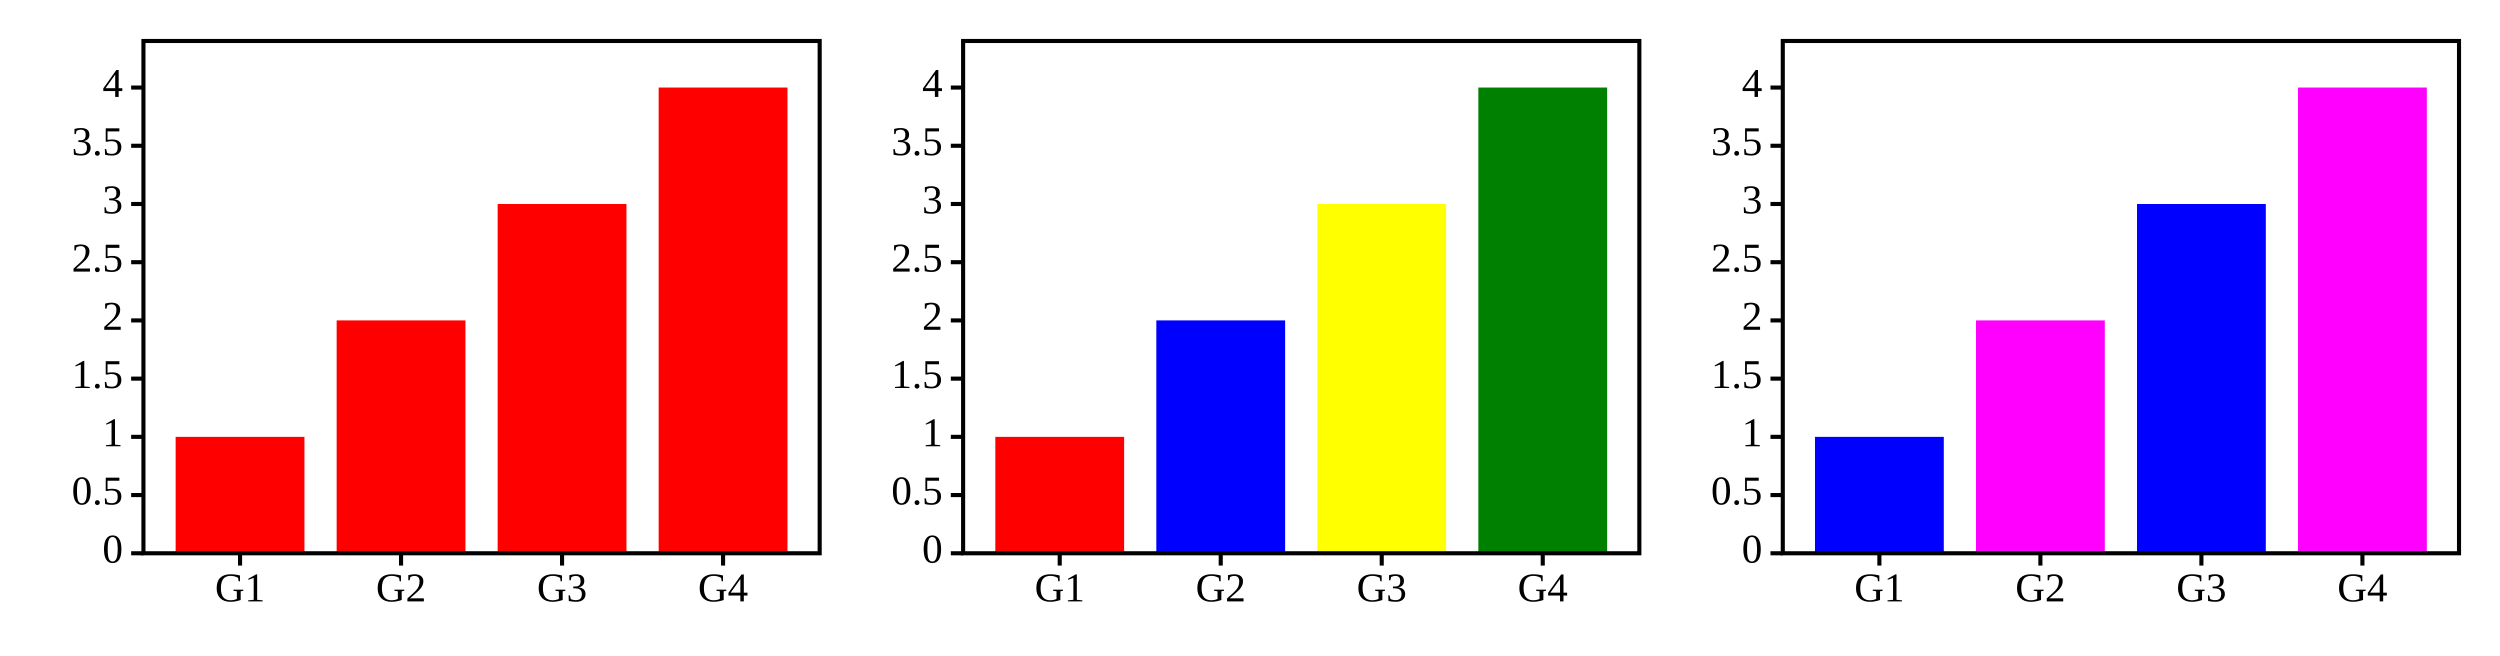
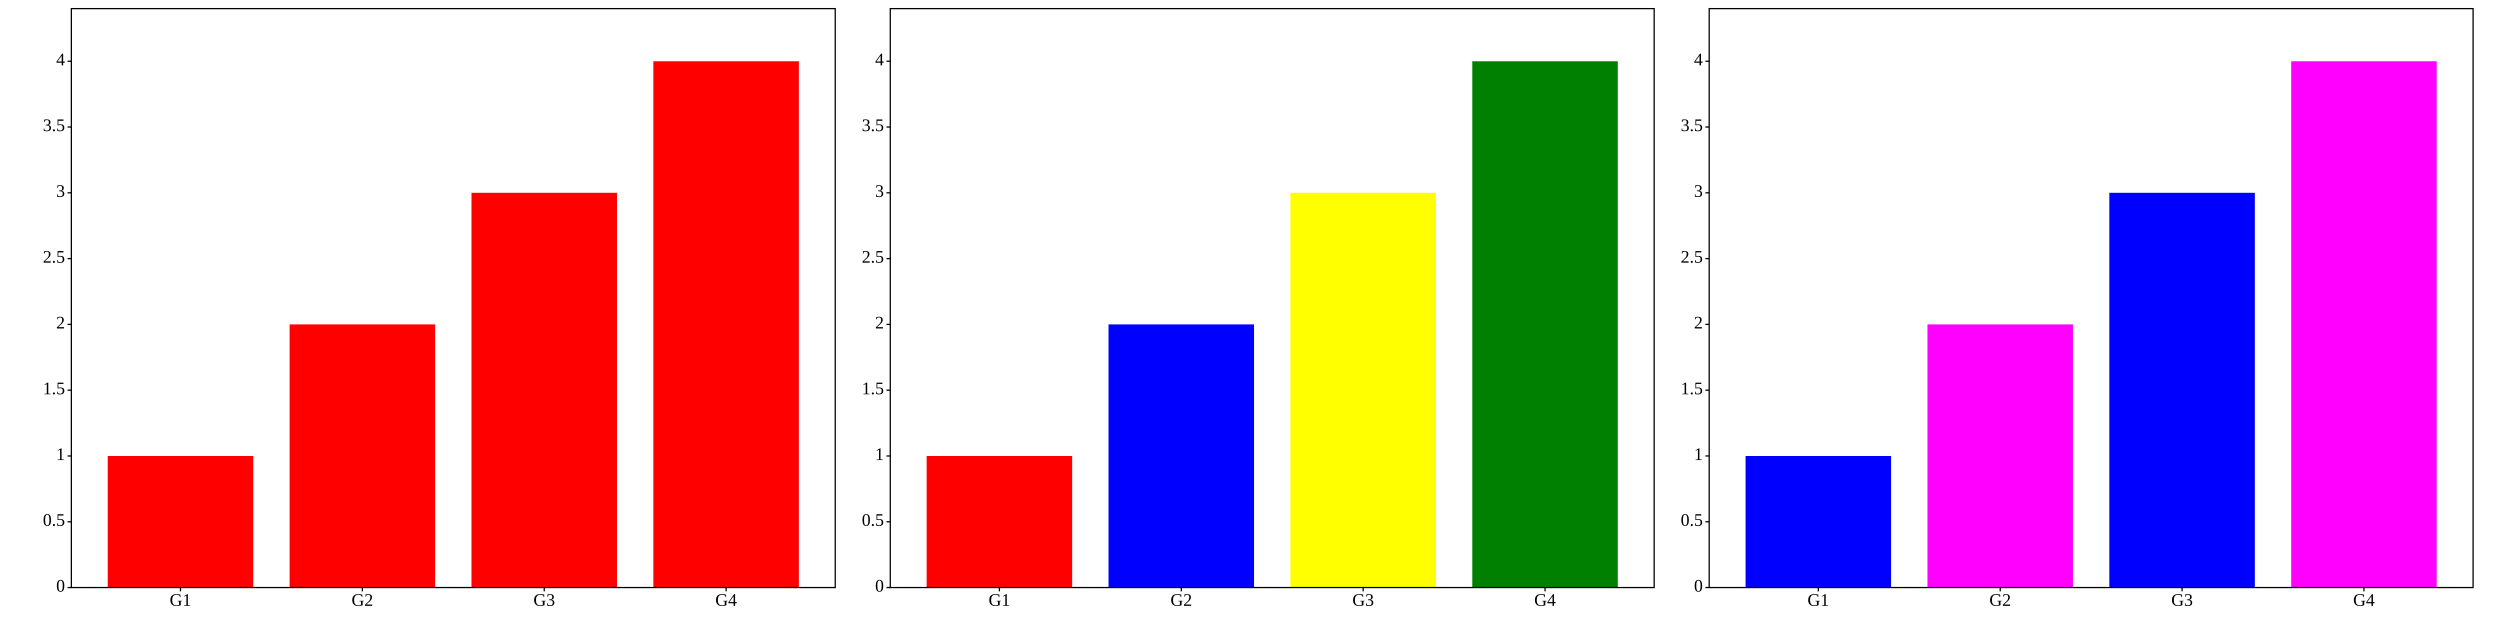
- <svg xmlns="http://www.w3.org/2000/svg" viewBox="0 0 610 160" height="100%" width="100%" id="id0000000346">
-   <g id="id0000000347">
-     <g id="id0000000348">
-       <g id="id0000000349">
-         <g id="id0000000350">
-           <g clip-path="url(#id0000000350clipper)" style="pointer-events: all; " vector-effect="non-scaling-stroke" fill="none" class="area" id="id0000000351">
-             <g id="id0000000363">
-               <polygon points="42.857,135 42.857,106.591 74.286,106.591 74.286,135 " fill="#FF0000" stroke-width="0" id="id0000000364" fill-opacity="1" class="rectangle" />
-               <polygon points="82.143,135 82.143,78.182 113.571,78.182 113.571,135 " fill="#FF0000" stroke-width="0" id="id0000000365" fill-opacity="1" class="rectangle" />
-               <polygon points="121.429,135 121.429,49.773 152.857,49.773 152.857,135 " fill="#FF0000" stroke-width="0" id="id0000000366" fill-opacity="1" class="rectangle" />
-               <polygon points="160.714,135 160.714,21.364 192.143,21.364 192.143,135 " fill="#FF0000" stroke-width="0" id="id0000000367" fill-opacity="1" class="rectangle" />
-             </g>
+ <svg xmlns="http://www.w3.org/2000/svg" viewBox="0 0 1973.46 491.6" height="100%" width="100%" id="id0000000340">
+   <g id="id0000000341">
+     <g id="id0000000342">
+       <g id="id0000000343">
+         <clipPath id="id0000000343clipper">
+           <polygon points="56.328,6.8 56.328,463.8 659.328,463.8 659.328,6.8 " id="id0000000357" class="rectangle" />
+         </clipPath>
+         <g clip-path="url(#id0000000343clipper)" id="id0000000345">
+           <g id="id0000000346">
+             <polygon points="85.042,463.8 85.042,359.936 199.899,359.936 199.899,463.8 " fill="#FF0000" stroke-width="0" id="id0000000358" fill-opacity="1" class="rectangle" />
+             <polygon points="228.614,463.8 228.614,256.073 343.471,256.073 343.471,463.8 " fill="#FF0000" stroke-width="0" id="id0000000359" fill-opacity="1" class="rectangle" />
+             <polygon points="372.185,463.8 372.185,152.209 487.042,152.209 487.042,463.8 " fill="#FF0000" stroke-width="0" id="id0000000360" fill-opacity="1" class="rectangle" />
+             <polygon points="515.757,463.8 515.757,48.346 630.614,48.346 630.614,463.8 " fill="#FF0000" stroke-width="0" id="id0000000361" fill-opacity="1" class="rectangle" />
          </g>
-           <clipPath id="id0000000350clipper">
-             <polygon points="35,10 35,135 200,135 200,10 " id="id0000000368" class="rectangle" />
-           </clipPath>
-           <polyline points="58.571,135 58.571,138 " fill="none" stroke-width="1" stroke="black" id="id0000000369" class="line" />
-           <text id="id0000000370" transform="matrix(1 0 0 1 35 10)" x="23.571" y="130" dominant-baseline="hanging" text-anchor="middle" font-size="10px">
+         </g>
+         <polygon points="56.328,6.8 56.328,463.8 659.328,463.8 659.328,6.8 " stroke="black" stroke-width="1" fill="none" id="id0000000362" pointer-events="none" class="rectangle" />
+         <polyline points="142.471,463.8 142.471,466.8 " fill="none" stroke-width="1" stroke="black" id="id0000000363" class="line" />
+         <text id="id0000000364" transform="matrix(1 0 0 1 56.328 6.8)" x="86.143" y="462" dominant-baseline="hanging" text-anchor="middle" font-size="14px">
G1
</text>
-           <polyline points="97.857,135 97.857,138 " fill="none" stroke-width="1" stroke="black" id="id0000000371" class="line" />
-           <text id="id0000000372" transform="matrix(1 0 0 1 35 10)" x="62.857" y="130" dominant-baseline="hanging" text-anchor="middle" font-size="10px">
+         <polyline points="286.042,463.8 286.042,466.8 " fill="none" stroke-width="1" stroke="black" id="id0000000365" class="line" />
+         <text id="id0000000366" transform="matrix(1 0 0 1 56.328 6.8)" x="229.714" y="462" dominant-baseline="hanging" text-anchor="middle" font-size="14px">
G2
</text>
-           <polyline points="137.143,135 137.143,138 " fill="none" stroke-width="1" stroke="black" id="id0000000373" class="line" />
-           <text id="id0000000374" transform="matrix(1 0 0 1 35 10)" x="102.143" y="130" dominant-baseline="hanging" text-anchor="middle" font-size="10px">
+         <polyline points="429.614,463.8 429.614,466.8 " fill="none" stroke-width="1" stroke="black" id="id0000000367" class="line" />
+         <text id="id0000000368" transform="matrix(1 0 0 1 56.328 6.8)" x="373.286" y="462" dominant-baseline="hanging" text-anchor="middle" font-size="14px">
G3
</text>
-           <polyline points="176.429,135 176.429,138 " fill="none" stroke-width="1" stroke="black" id="id0000000375" class="line" />
-           <text id="id0000000376" transform="matrix(1 0 0 1 35 10)" x="141.429" y="130" dominant-baseline="hanging" text-anchor="middle" font-size="10px">
+         <polyline points="573.185,463.8 573.185,466.8 " fill="none" stroke-width="1" stroke="black" id="id0000000369" class="line" />
+         <text id="id0000000370" transform="matrix(1 0 0 1 56.328 6.8)" x="516.857" y="462" dominant-baseline="hanging" text-anchor="middle" font-size="14px">
G4
</text>
-           <polyline points="32,135 35,135 " fill="none" stroke-width="1" stroke="black" id="id0000000377" class="line" />
-           <text id="id0000000378" transform="matrix(1 0 0 1 35 10)" x="-5" y="125" dominant-baseline="middle" text-anchor="end" font-size="10px">
+         <polyline points="53.328,463.8 56.328,463.8 " fill="none" stroke-width="1" stroke="black" id="id0000000371" class="line" />
+         <text id="id0000000372" transform="matrix(1 0 0 1 56.328 6.8)" x="-5" y="457" dominant-baseline="middle" text-anchor="end" font-size="14px">
0
</text>
-           <polyline points="32,120.795 35,120.795 " fill="none" stroke-width="1" stroke="black" id="id0000000379" class="line" />
-           <text id="id0000000380" transform="matrix(1 0 0 1 35 10)" x="-5" y="110.795" dominant-baseline="middle" text-anchor="end" font-size="10px">
+         <polyline points="53.328,411.868 56.328,411.868 " fill="none" stroke-width="1" stroke="black" id="id0000000373" class="line" />
+         <text id="id0000000374" transform="matrix(1 0 0 1 56.328 6.8)" x="-5" y="405.068" dominant-baseline="middle" text-anchor="end" font-size="14px">
0.5
</text>
-           <polyline points="32,106.591 35,106.591 " fill="none" stroke-width="1" stroke="black" id="id0000000381" class="line" />
-           <text id="id0000000382" transform="matrix(1 0 0 1 35 10)" x="-5" y="96.591" dominant-baseline="middle" text-anchor="end" font-size="10px">
+         <polyline points="53.328,359.936 56.328,359.936 " fill="none" stroke-width="1" stroke="black" id="id0000000375" class="line" />
+         <text id="id0000000376" transform="matrix(1 0 0 1 56.328 6.8)" x="-5" y="353.136" dominant-baseline="middle" text-anchor="end" font-size="14px">
1
</text>
-           <polyline points="32,92.386 35,92.386 " fill="none" stroke-width="1" stroke="black" id="id0000000383" class="line" />
-           <text id="id0000000384" transform="matrix(1 0 0 1 35 10)" x="-5" y="82.386" dominant-baseline="middle" text-anchor="end" font-size="10px">
+         <polyline points="53.328,308.005 56.328,308.005 " fill="none" stroke-width="1" stroke="black" id="id0000000377" class="line" />
+         <text id="id0000000378" transform="matrix(1 0 0 1 56.328 6.8)" x="-5" y="301.205" dominant-baseline="middle" text-anchor="end" font-size="14px">
1.5
</text>
-           <polyline points="32,78.182 35,78.182 " fill="none" stroke-width="1" stroke="black" id="id0000000385" class="line" />
-           <text id="id0000000386" transform="matrix(1 0 0 1 35 10)" x="-5" y="68.182" dominant-baseline="middle" text-anchor="end" font-size="10px">
+         <polyline points="53.328,256.073 56.328,256.073 " fill="none" stroke-width="1" stroke="black" id="id0000000379" class="line" />
+         <text id="id0000000380" transform="matrix(1 0 0 1 56.328 6.8)" x="-5" y="249.273" dominant-baseline="middle" text-anchor="end" font-size="14px">
2
</text>
-           <polyline points="32,63.977 35,63.977 " fill="none" stroke-width="1" stroke="black" id="id0000000387" class="line" />
-           <text id="id0000000388" transform="matrix(1 0 0 1 35 10)" x="-5" y="53.977" dominant-baseline="middle" text-anchor="end" font-size="10px">
+         <polyline points="53.328,204.141 56.328,204.141 " fill="none" stroke-width="1" stroke="black" id="id0000000381" class="line" />
+         <text id="id0000000382" transform="matrix(1 0 0 1 56.328 6.8)" x="-5" y="197.341" dominant-baseline="middle" text-anchor="end" font-size="14px">
2.5
</text>
-           <polyline points="32,49.773 35,49.773 " fill="none" stroke-width="1" stroke="black" id="id0000000389" class="line" />
-           <text id="id0000000390" transform="matrix(1 0 0 1 35 10)" x="-5" y="39.773" dominant-baseline="middle" text-anchor="end" font-size="10px">
+         <polyline points="53.328,152.209 56.328,152.209 " fill="none" stroke-width="1" stroke="black" id="id0000000383" class="line" />
+         <text id="id0000000384" transform="matrix(1 0 0 1 56.328 6.8)" x="-5" y="145.409" dominant-baseline="middle" text-anchor="end" font-size="14px">
3
</text>
-           <polyline points="32,35.568 35,35.568 " fill="none" stroke-width="1" stroke="black" id="id0000000391" class="line" />
-           <text id="id0000000392" transform="matrix(1 0 0 1 35 10)" x="-5" y="25.568" dominant-baseline="middle" text-anchor="end" font-size="10px">
+         <polyline points="53.328,100.277 56.328,100.277 " fill="none" stroke-width="1" stroke="black" id="id0000000385" class="line" />
+         <text id="id0000000386" transform="matrix(1 0 0 1 56.328 6.8)" x="-5" y="93.477" dominant-baseline="middle" text-anchor="end" font-size="14px">
3.5
</text>
-           <polyline points="32,21.364 35,21.364 " fill="none" stroke-width="1" stroke="black" id="id0000000393" class="line" />
-           <text id="id0000000394" transform="matrix(1 0 0 1 35 10)" x="-5" y="11.364" dominant-baseline="middle" text-anchor="end" font-size="10px">
+         <polyline points="53.328,48.346 56.328,48.346 " fill="none" stroke-width="1" stroke="black" id="id0000000387" class="line" />
+         <text id="id0000000388" transform="matrix(1 0 0 1 56.328 6.8)" x="-5" y="41.545" dominant-baseline="middle" text-anchor="end" font-size="14px">
4
</text>
-           <polygon points="35,10 35,135 200,135 200,10 " stroke="black" stroke-width="1" fill="none" id="id0000000395" pointer-events="none" class="border" />
-         </g>
      </g>
    </g>
-     <g id="id0000000353">
-       <g id="id0000000354">
-         <g id="id0000000355">
-           <g clip-path="url(#id0000000355clipper)" style="pointer-events: all; " vector-effect="non-scaling-stroke" fill="none" class="area" id="id0000000356">
-             <g id="id0000000396">
-               <polygon points="242.857,135 242.857,106.591 274.286,106.591 274.286,135 " fill="red" stroke-width="0" id="id0000000397" fill-opacity="1" class="rectangle" />
-               <polygon points="282.143,135 282.143,78.182 313.571,78.182 313.571,135 " fill="blue" stroke-width="0" id="id0000000398" fill-opacity="1" class="rectangle" />
-               <polygon points="321.429,135 321.429,49.773 352.857,49.773 352.857,135 " fill="yellow" stroke-width="0" id="id0000000399" fill-opacity="1" class="rectangle" />
-               <polygon points="360.714,135 360.714,21.364 392.143,21.364 392.143,135 " fill="green" stroke-width="0" id="id0000000400" fill-opacity="1" class="rectangle" />
-             </g>
+     <g id="id0000000347">
+       <g id="id0000000348">
+         <clipPath id="id0000000348clipper">
+           <polygon points="702.771,6.8 702.771,463.8 1305.77,463.8 1305.77,6.8 " id="id0000000389" class="rectangle" />
+         </clipPath>
+         <g clip-path="url(#id0000000348clipper)" id="id0000000350">
+           <g id="id0000000351">
+             <polygon points="731.485,463.8 731.485,359.936 846.342,359.936 846.342,463.8 " fill="red" stroke-width="0" id="id0000000390" fill-opacity="1" class="rectangle" />
+             <polygon points="875.056,463.8 875.056,256.073 989.914,256.073 989.914,463.8 " fill="blue" stroke-width="0" id="id0000000391" fill-opacity="1" class="rectangle" />
+             <polygon points="1018.63,463.8 1018.63,152.209 1133.49,152.209 1133.49,463.8 " fill="yellow" stroke-width="0" id="id0000000392" fill-opacity="1" class="rectangle" />
+             <polygon points="1162.2,463.8 1162.2,48.346 1277.06,48.346 1277.06,463.8 " fill="green" stroke-width="0" id="id0000000393" fill-opacity="1" class="rectangle" />
          </g>
-           <clipPath id="id0000000355clipper">
-             <polygon points="235,10 235,135 400,135 400,10 " id="id0000000401" class="rectangle" />
-           </clipPath>
-           <polyline points="258.571,135 258.571,138 " fill="none" stroke-width="1" stroke="black" id="id0000000402" class="line" />
-           <text id="id0000000403" transform="matrix(1 0 0 1 235 10)" x="23.571" y="130" dominant-baseline="hanging" text-anchor="middle" font-size="10px">
+         </g>
+         <polygon points="702.771,6.8 702.771,463.8 1305.77,463.8 1305.77,6.8 " stroke="black" stroke-width="1" fill="none" id="id0000000394" pointer-events="none" class="rectangle" />
+         <polyline points="788.914,463.8 788.914,466.8 " fill="none" stroke-width="1" stroke="black" id="id0000000395" class="line" />
+         <text id="id0000000396" transform="matrix(1 0 0 1 702.771 6.8)" x="86.143" y="462" dominant-baseline="hanging" text-anchor="middle" font-size="14px">
G1
</text>
-           <polyline points="297.857,135 297.857,138 " fill="none" stroke-width="1" stroke="black" id="id0000000404" class="line" />
-           <text id="id0000000405" transform="matrix(1 0 0 1 235 10)" x="62.857" y="130" dominant-baseline="hanging" text-anchor="middle" font-size="10px">
+         <polyline points="932.485,463.8 932.485,466.8 " fill="none" stroke-width="1" stroke="black" id="id0000000397" class="line" />
+         <text id="id0000000398" transform="matrix(1 0 0 1 702.771 6.8)" x="229.714" y="462" dominant-baseline="hanging" text-anchor="middle" font-size="14px">
G2
</text>
-           <polyline points="337.143,135 337.143,138 " fill="none" stroke-width="1" stroke="black" id="id0000000406" class="line" />
-           <text id="id0000000407" transform="matrix(1 0 0 1 235 10)" x="102.143" y="130" dominant-baseline="hanging" text-anchor="middle" font-size="10px">
+         <polyline points="1076.06,463.8 1076.06,466.8 " fill="none" stroke-width="1" stroke="black" id="id0000000399" class="line" />
+         <text id="id0000000400" transform="matrix(1 0 0 1 702.771 6.8)" x="373.286" y="462" dominant-baseline="hanging" text-anchor="middle" font-size="14px">
G3
</text>
-           <polyline points="376.429,135 376.429,138 " fill="none" stroke-width="1" stroke="black" id="id0000000408" class="line" />
-           <text id="id0000000409" transform="matrix(1 0 0 1 235 10)" x="141.429" y="130" dominant-baseline="hanging" text-anchor="middle" font-size="10px">
+         <polyline points="1219.63,463.8 1219.63,466.8 " fill="none" stroke-width="1" stroke="black" id="id0000000401" class="line" />
+         <text id="id0000000402" transform="matrix(1 0 0 1 702.771 6.8)" x="516.857" y="462" dominant-baseline="hanging" text-anchor="middle" font-size="14px">
G4
</text>
-           <polyline points="232,135 235,135 " fill="none" stroke-width="1" stroke="black" id="id0000000410" class="line" />
-           <text id="id0000000411" transform="matrix(1 0 0 1 235 10)" x="-5" y="125" dominant-baseline="middle" text-anchor="end" font-size="10px">
+         <polyline points="699.771,463.8 702.771,463.8 " fill="none" stroke-width="1" stroke="black" id="id0000000403" class="line" />
+         <text id="id0000000404" transform="matrix(1 0 0 1 702.771 6.8)" x="-5" y="457" dominant-baseline="middle" text-anchor="end" font-size="14px">
0
</text>
-           <polyline points="232,120.795 235,120.795 " fill="none" stroke-width="1" stroke="black" id="id0000000412" class="line" />
-           <text id="id0000000413" transform="matrix(1 0 0 1 235 10)" x="-5" y="110.795" dominant-baseline="middle" text-anchor="end" font-size="10px">
+         <polyline points="699.771,411.868 702.771,411.868 " fill="none" stroke-width="1" stroke="black" id="id0000000405" class="line" />
+         <text id="id0000000406" transform="matrix(1 0 0 1 702.771 6.8)" x="-5" y="405.068" dominant-baseline="middle" text-anchor="end" font-size="14px">
0.5
</text>
-           <polyline points="232,106.591 235,106.591 " fill="none" stroke-width="1" stroke="black" id="id0000000414" class="line" />
-           <text id="id0000000415" transform="matrix(1 0 0 1 235 10)" x="-5" y="96.591" dominant-baseline="middle" text-anchor="end" font-size="10px">
+         <polyline points="699.771,359.936 702.771,359.936 " fill="none" stroke-width="1" stroke="black" id="id0000000407" class="line" />
+         <text id="id0000000408" transform="matrix(1 0 0 1 702.771 6.8)" x="-5" y="353.136" dominant-baseline="middle" text-anchor="end" font-size="14px">
1
</text>
-           <polyline points="232,92.386 235,92.386 " fill="none" stroke-width="1" stroke="black" id="id0000000416" class="line" />
-           <text id="id0000000417" transform="matrix(1 0 0 1 235 10)" x="-5" y="82.386" dominant-baseline="middle" text-anchor="end" font-size="10px">
+         <polyline points="699.771,308.005 702.771,308.005 " fill="none" stroke-width="1" stroke="black" id="id0000000409" class="line" />
+         <text id="id0000000410" transform="matrix(1 0 0 1 702.771 6.8)" x="-5" y="301.205" dominant-baseline="middle" text-anchor="end" font-size="14px">
1.5
</text>
-           <polyline points="232,78.182 235,78.182 " fill="none" stroke-width="1" stroke="black" id="id0000000418" class="line" />
-           <text id="id0000000419" transform="matrix(1 0 0 1 235 10)" x="-5" y="68.182" dominant-baseline="middle" text-anchor="end" font-size="10px">
+         <polyline points="699.771,256.073 702.771,256.073 " fill="none" stroke-width="1" stroke="black" id="id0000000411" class="line" />
+         <text id="id0000000412" transform="matrix(1 0 0 1 702.771 6.8)" x="-5" y="249.273" dominant-baseline="middle" text-anchor="end" font-size="14px">
2
</text>
-           <polyline points="232,63.977 235,63.977 " fill="none" stroke-width="1" stroke="black" id="id0000000420" class="line" />
-           <text id="id0000000421" transform="matrix(1 0 0 1 235 10)" x="-5" y="53.977" dominant-baseline="middle" text-anchor="end" font-size="10px">
+         <polyline points="699.771,204.141 702.771,204.141 " fill="none" stroke-width="1" stroke="black" id="id0000000413" class="line" />
+         <text id="id0000000414" transform="matrix(1 0 0 1 702.771 6.8)" x="-5" y="197.341" dominant-baseline="middle" text-anchor="end" font-size="14px">
2.5
</text>
-           <polyline points="232,49.773 235,49.773 " fill="none" stroke-width="1" stroke="black" id="id0000000422" class="line" />
-           <text id="id0000000423" transform="matrix(1 0 0 1 235 10)" x="-5" y="39.773" dominant-baseline="middle" text-anchor="end" font-size="10px">
+         <polyline points="699.771,152.209 702.771,152.209 " fill="none" stroke-width="1" stroke="black" id="id0000000415" class="line" />
+         <text id="id0000000416" transform="matrix(1 0 0 1 702.771 6.8)" x="-5" y="145.409" dominant-baseline="middle" text-anchor="end" font-size="14px">
3
</text>
-           <polyline points="232,35.568 235,35.568 " fill="none" stroke-width="1" stroke="black" id="id0000000424" class="line" />
-           <text id="id0000000425" transform="matrix(1 0 0 1 235 10)" x="-5" y="25.568" dominant-baseline="middle" text-anchor="end" font-size="10px">
+         <polyline points="699.771,100.277 702.771,100.277 " fill="none" stroke-width="1" stroke="black" id="id0000000417" class="line" />
+         <text id="id0000000418" transform="matrix(1 0 0 1 702.771 6.8)" x="-5" y="93.477" dominant-baseline="middle" text-anchor="end" font-size="14px">
3.5
</text>
-           <polyline points="232,21.364 235,21.364 " fill="none" stroke-width="1" stroke="black" id="id0000000426" class="line" />
-           <text id="id0000000427" transform="matrix(1 0 0 1 235 10)" x="-5" y="11.364" dominant-baseline="middle" text-anchor="end" font-size="10px">
+         <polyline points="699.771,48.346 702.771,48.346 " fill="none" stroke-width="1" stroke="black" id="id0000000419" class="line" />
+         <text id="id0000000420" transform="matrix(1 0 0 1 702.771 6.8)" x="-5" y="41.545" dominant-baseline="middle" text-anchor="end" font-size="14px">
4
</text>
-           <polygon points="235,10 235,135 400,135 400,10 " stroke="black" stroke-width="1" fill="none" id="id0000000428" pointer-events="none" class="border" />
-         </g>
      </g>
    </g>
-     <g id="id0000000358">
-       <g id="id0000000359">
-         <g id="id0000000360">
-           <g clip-path="url(#id0000000360clipper)" style="pointer-events: all; " vector-effect="non-scaling-stroke" fill="none" class="area" id="id0000000361">
-             <g id="id0000000429">
-               <polygon points="442.857,135 442.857,106.591 474.286,106.591 474.286,135 " fill="blue" stroke-width="0" id="id0000000430" fill-opacity="1" class="rectangle" />
-               <polygon points="482.143,135 482.143,78.182 513.571,78.182 513.571,135 " fill="magenta" stroke-width="0" id="id0000000431" fill-opacity="1" class="rectangle" />
-               <polygon points="521.429,135 521.429,49.773 552.857,49.773 552.857,135 " fill="blue" stroke-width="0" id="id0000000432" fill-opacity="1" class="rectangle" />
-               <polygon points="560.714,135 560.714,21.364 592.143,21.364 592.143,135 " fill="magenta" stroke-width="0" id="id0000000433" fill-opacity="1" class="rectangle" />
-             </g>
+     <g id="id0000000352">
+       <g id="id0000000353">
+         <clipPath id="id0000000353clipper">
+           <polygon points="1349.21,6.8 1349.21,463.8 1952.21,463.8 1952.21,6.8 " id="id0000000421" class="rectangle" />
+         </clipPath>
+         <g clip-path="url(#id0000000353clipper)" id="id0000000355">
+           <g id="id0000000356">
+             <polygon points="1377.93,463.8 1377.93,359.936 1492.78,359.936 1492.78,463.8 " fill="blue" stroke-width="0" id="id0000000422" fill-opacity="1" class="rectangle" />
+             <polygon points="1521.5,463.8 1521.5,256.073 1636.36,256.073 1636.36,463.8 " fill="magenta" stroke-width="0" id="id0000000423" fill-opacity="1" class="rectangle" />
+             <polygon points="1665.07,463.8 1665.07,152.209 1779.93,152.209 1779.93,463.8 " fill="blue" stroke-width="0" id="id0000000424" fill-opacity="1" class="rectangle" />
+             <polygon points="1808.64,463.8 1808.64,48.346 1923.5,48.346 1923.5,463.8 " fill="magenta" stroke-width="0" id="id0000000425" fill-opacity="1" class="rectangle" />
          </g>
-           <clipPath id="id0000000360clipper">
-             <polygon points="435,10 435,135 600,135 600,10 " id="id0000000434" class="rectangle" />
-           </clipPath>
-           <polyline points="458.571,135 458.571,138 " fill="none" stroke-width="1" stroke="black" id="id0000000435" class="line" />
-           <text id="id0000000436" transform="matrix(1 0 0 1 435 10)" x="23.571" y="130" dominant-baseline="hanging" text-anchor="middle" font-size="10px">
+         </g>
+         <polygon points="1349.21,6.8 1349.21,463.8 1952.21,463.8 1952.21,6.8 " stroke="black" stroke-width="1" fill="none" id="id0000000426" pointer-events="none" class="rectangle" />
+         <polyline points="1435.36,463.8 1435.36,466.8 " fill="none" stroke-width="1" stroke="black" id="id0000000427" class="line" />
+         <text id="id0000000428" transform="matrix(1 0 0 1 1349.21 6.8)" x="86.143" y="462" dominant-baseline="hanging" text-anchor="middle" font-size="14px">
G1
</text>
-           <polyline points="497.857,135 497.857,138 " fill="none" stroke-width="1" stroke="black" id="id0000000437" class="line" />
-           <text id="id0000000438" transform="matrix(1 0 0 1 435 10)" x="62.857" y="130" dominant-baseline="hanging" text-anchor="middle" font-size="10px">
+         <polyline points="1578.93,463.8 1578.93,466.8 " fill="none" stroke-width="1" stroke="black" id="id0000000429" class="line" />
+         <text id="id0000000430" transform="matrix(1 0 0 1 1349.21 6.8)" x="229.714" y="462" dominant-baseline="hanging" text-anchor="middle" font-size="14px">
G2
</text>
-           <polyline points="537.143,135 537.143,138 " fill="none" stroke-width="1" stroke="black" id="id0000000439" class="line" />
-           <text id="id0000000440" transform="matrix(1 0 0 1 435 10)" x="102.143" y="130" dominant-baseline="hanging" text-anchor="middle" font-size="10px">
+         <polyline points="1722.5,463.8 1722.5,466.8 " fill="none" stroke-width="1" stroke="black" id="id0000000431" class="line" />
+         <text id="id0000000432" transform="matrix(1 0 0 1 1349.21 6.8)" x="373.286" y="462" dominant-baseline="hanging" text-anchor="middle" font-size="14px">
G3
</text>
-           <polyline points="576.429,135 576.429,138 " fill="none" stroke-width="1" stroke="black" id="id0000000441" class="line" />
-           <text id="id0000000442" transform="matrix(1 0 0 1 435 10)" x="141.429" y="130" dominant-baseline="hanging" text-anchor="middle" font-size="10px">
+         <polyline points="1866.07,463.8 1866.07,466.8 " fill="none" stroke-width="1" stroke="black" id="id0000000433" class="line" />
+         <text id="id0000000434" transform="matrix(1 0 0 1 1349.21 6.8)" x="516.857" y="462" dominant-baseline="hanging" text-anchor="middle" font-size="14px">
G4
</text>
-           <polyline points="432,135 435,135 " fill="none" stroke-width="1" stroke="black" id="id0000000443" class="line" />
-           <text id="id0000000444" transform="matrix(1 0 0 1 435 10)" x="-5" y="125" dominant-baseline="middle" text-anchor="end" font-size="10px">
+         <polyline points="1346.21,463.8 1349.21,463.8 " fill="none" stroke-width="1" stroke="black" id="id0000000435" class="line" />
+         <text id="id0000000436" transform="matrix(1 0 0 1 1349.21 6.8)" x="-5" y="457" dominant-baseline="middle" text-anchor="end" font-size="14px">
0
</text>
-           <polyline points="432,120.795 435,120.795 " fill="none" stroke-width="1" stroke="black" id="id0000000445" class="line" />
-           <text id="id0000000446" transform="matrix(1 0 0 1 435 10)" x="-5" y="110.795" dominant-baseline="middle" text-anchor="end" font-size="10px">
+         <polyline points="1346.21,411.868 1349.21,411.868 " fill="none" stroke-width="1" stroke="black" id="id0000000437" class="line" />
+         <text id="id0000000438" transform="matrix(1 0 0 1 1349.21 6.8)" x="-5" y="405.068" dominant-baseline="middle" text-anchor="end" font-size="14px">
0.5
</text>
-           <polyline points="432,106.591 435,106.591 " fill="none" stroke-width="1" stroke="black" id="id0000000447" class="line" />
-           <text id="id0000000448" transform="matrix(1 0 0 1 435 10)" x="-5" y="96.591" dominant-baseline="middle" text-anchor="end" font-size="10px">
+         <polyline points="1346.21,359.936 1349.21,359.936 " fill="none" stroke-width="1" stroke="black" id="id0000000439" class="line" />
+         <text id="id0000000440" transform="matrix(1 0 0 1 1349.21 6.8)" x="-5" y="353.136" dominant-baseline="middle" text-anchor="end" font-size="14px">
1
</text>
-           <polyline points="432,92.386 435,92.386 " fill="none" stroke-width="1" stroke="black" id="id0000000449" class="line" />
-           <text id="id0000000450" transform="matrix(1 0 0 1 435 10)" x="-5" y="82.386" dominant-baseline="middle" text-anchor="end" font-size="10px">
+         <polyline points="1346.21,308.005 1349.21,308.005 " fill="none" stroke-width="1" stroke="black" id="id0000000441" class="line" />
+         <text id="id0000000442" transform="matrix(1 0 0 1 1349.21 6.8)" x="-5" y="301.205" dominant-baseline="middle" text-anchor="end" font-size="14px">
1.5
</text>
-           <polyline points="432,78.182 435,78.182 " fill="none" stroke-width="1" stroke="black" id="id0000000451" class="line" />
-           <text id="id0000000452" transform="matrix(1 0 0 1 435 10)" x="-5" y="68.182" dominant-baseline="middle" text-anchor="end" font-size="10px">
+         <polyline points="1346.21,256.073 1349.21,256.073 " fill="none" stroke-width="1" stroke="black" id="id0000000443" class="line" />
+         <text id="id0000000444" transform="matrix(1 0 0 1 1349.21 6.8)" x="-5" y="249.273" dominant-baseline="middle" text-anchor="end" font-size="14px">
2
</text>
-           <polyline points="432,63.977 435,63.977 " fill="none" stroke-width="1" stroke="black" id="id0000000453" class="line" />
-           <text id="id0000000454" transform="matrix(1 0 0 1 435 10)" x="-5" y="53.977" dominant-baseline="middle" text-anchor="end" font-size="10px">
+         <polyline points="1346.21,204.141 1349.21,204.141 " fill="none" stroke-width="1" stroke="black" id="id0000000445" class="line" />
+         <text id="id0000000446" transform="matrix(1 0 0 1 1349.21 6.8)" x="-5" y="197.341" dominant-baseline="middle" text-anchor="end" font-size="14px">
2.5
</text>
-           <polyline points="432,49.773 435,49.773 " fill="none" stroke-width="1" stroke="black" id="id0000000455" class="line" />
-           <text id="id0000000456" transform="matrix(1 0 0 1 435 10)" x="-5" y="39.773" dominant-baseline="middle" text-anchor="end" font-size="10px">
+         <polyline points="1346.21,152.209 1349.21,152.209 " fill="none" stroke-width="1" stroke="black" id="id0000000447" class="line" />
+         <text id="id0000000448" transform="matrix(1 0 0 1 1349.21 6.8)" x="-5" y="145.409" dominant-baseline="middle" text-anchor="end" font-size="14px">
3
</text>
-           <polyline points="432,35.568 435,35.568 " fill="none" stroke-width="1" stroke="black" id="id0000000457" class="line" />
-           <text id="id0000000458" transform="matrix(1 0 0 1 435 10)" x="-5" y="25.568" dominant-baseline="middle" text-anchor="end" font-size="10px">
+         <polyline points="1346.21,100.277 1349.21,100.277 " fill="none" stroke-width="1" stroke="black" id="id0000000449" class="line" />
+         <text id="id0000000450" transform="matrix(1 0 0 1 1349.21 6.8)" x="-5" y="93.477" dominant-baseline="middle" text-anchor="end" font-size="14px">
3.5
</text>
-           <polyline points="432,21.364 435,21.364 " fill="none" stroke-width="1" stroke="black" id="id0000000459" class="line" />
-           <text id="id0000000460" transform="matrix(1 0 0 1 435 10)" x="-5" y="11.364" dominant-baseline="middle" text-anchor="end" font-size="10px">
+         <polyline points="1346.21,48.346 1349.21,48.346 " fill="none" stroke-width="1" stroke="black" id="id0000000451" class="line" />
+         <text id="id0000000452" transform="matrix(1 0 0 1 1349.21 6.8)" x="-5" y="41.545" dominant-baseline="middle" text-anchor="end" font-size="14px">
4
</text>
-           <polygon points="435,10 435,135 600,135 600,10 " stroke="black" stroke-width="1" fill="none" id="id0000000461" pointer-events="none" class="border" />
-         </g>
      </g>
    </g>
  </g>
</svg>
